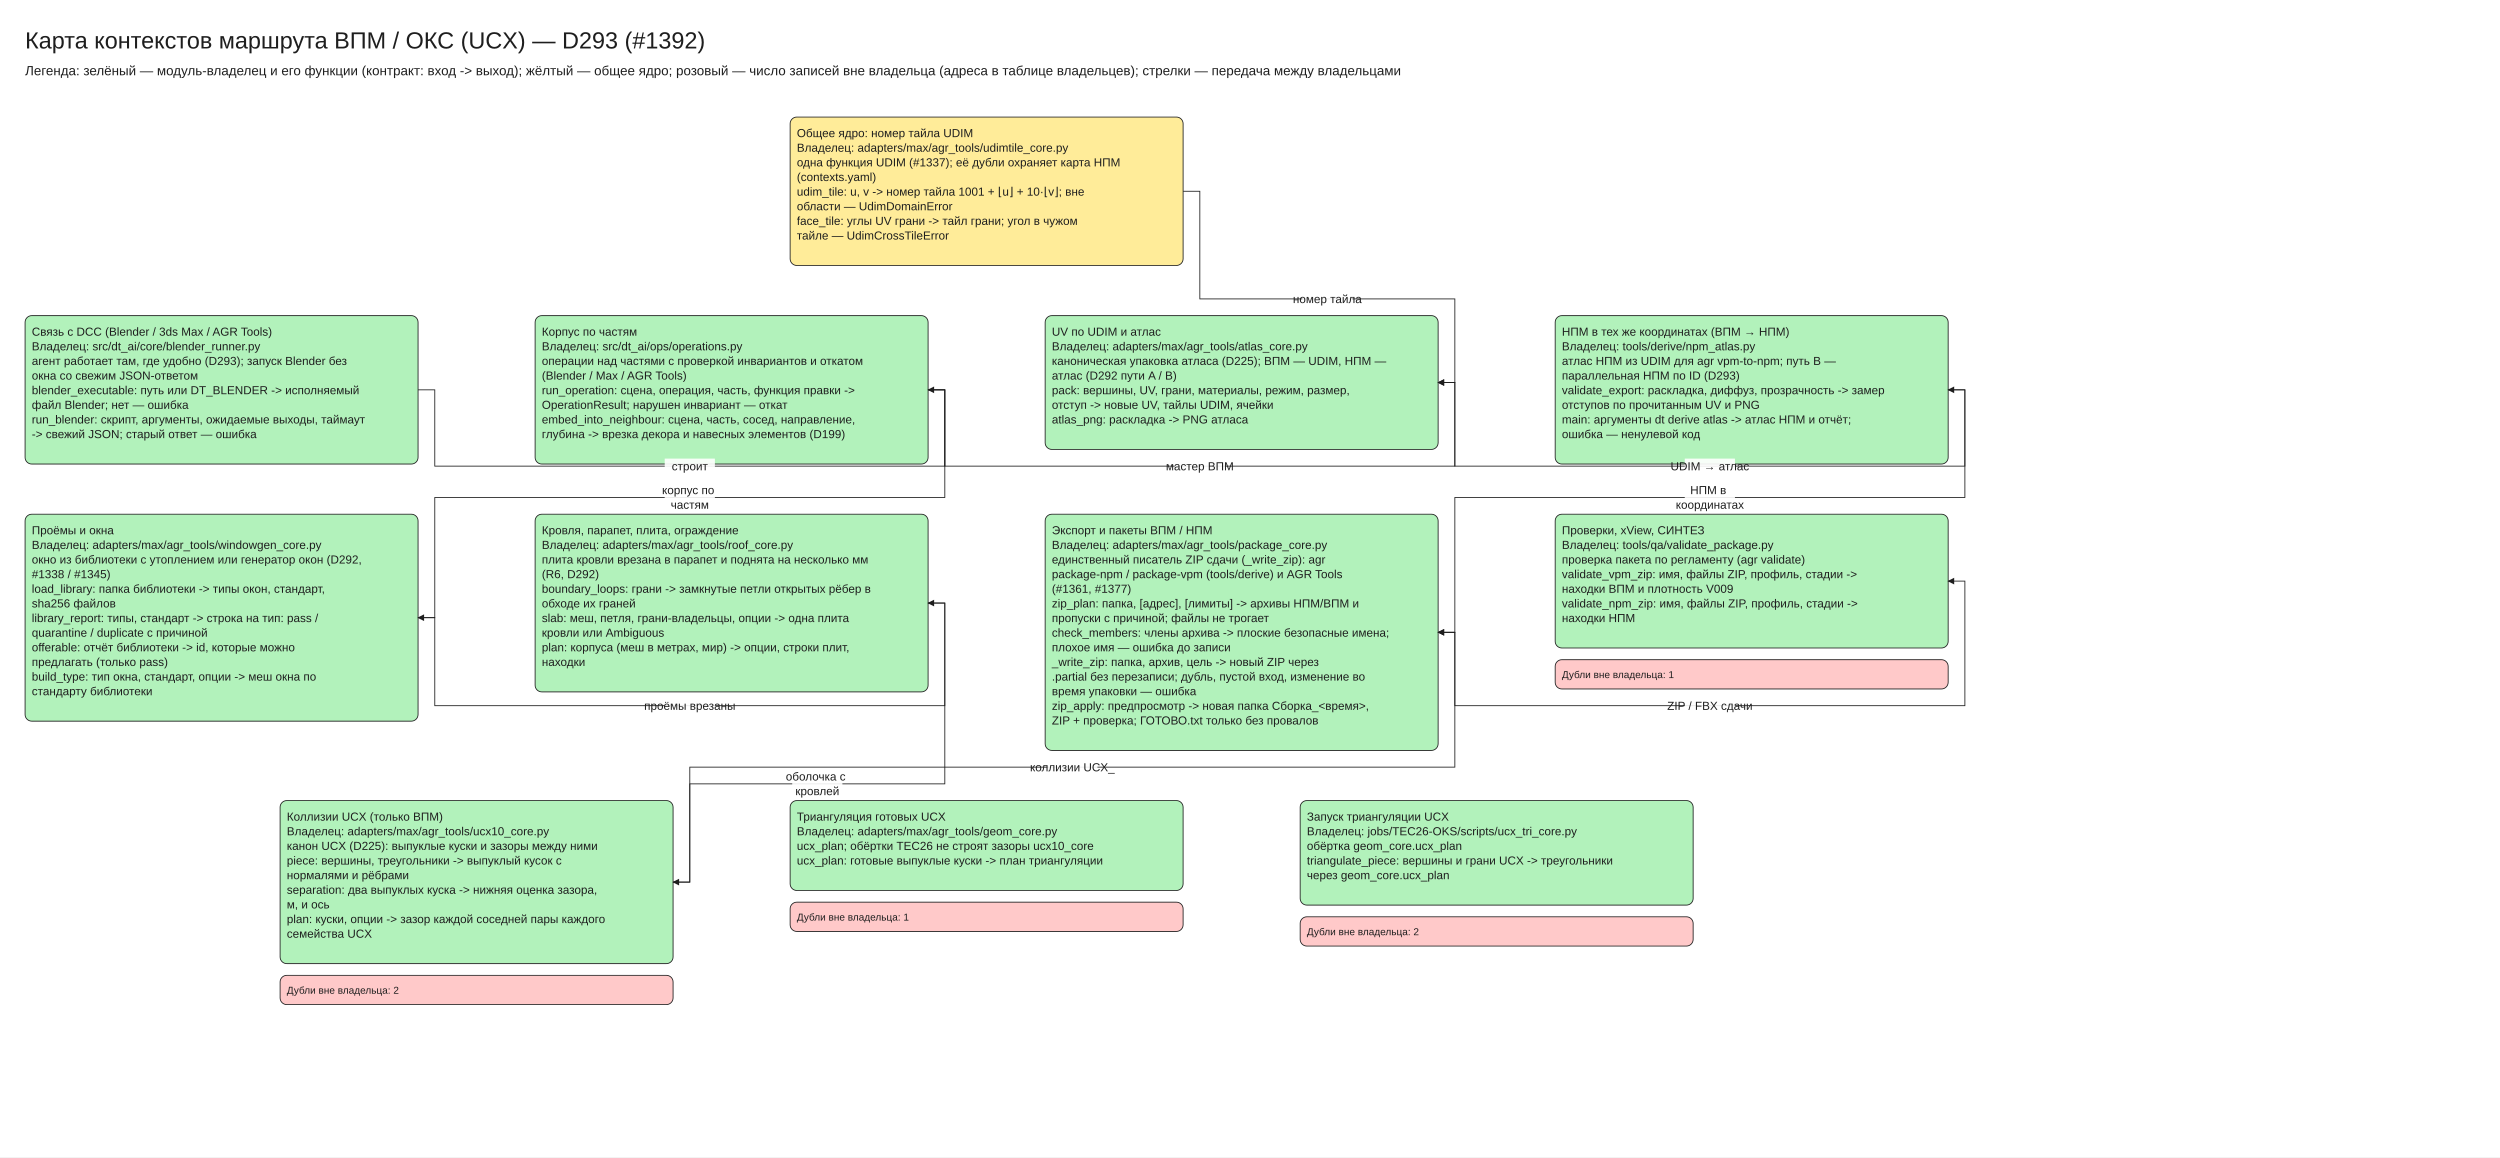
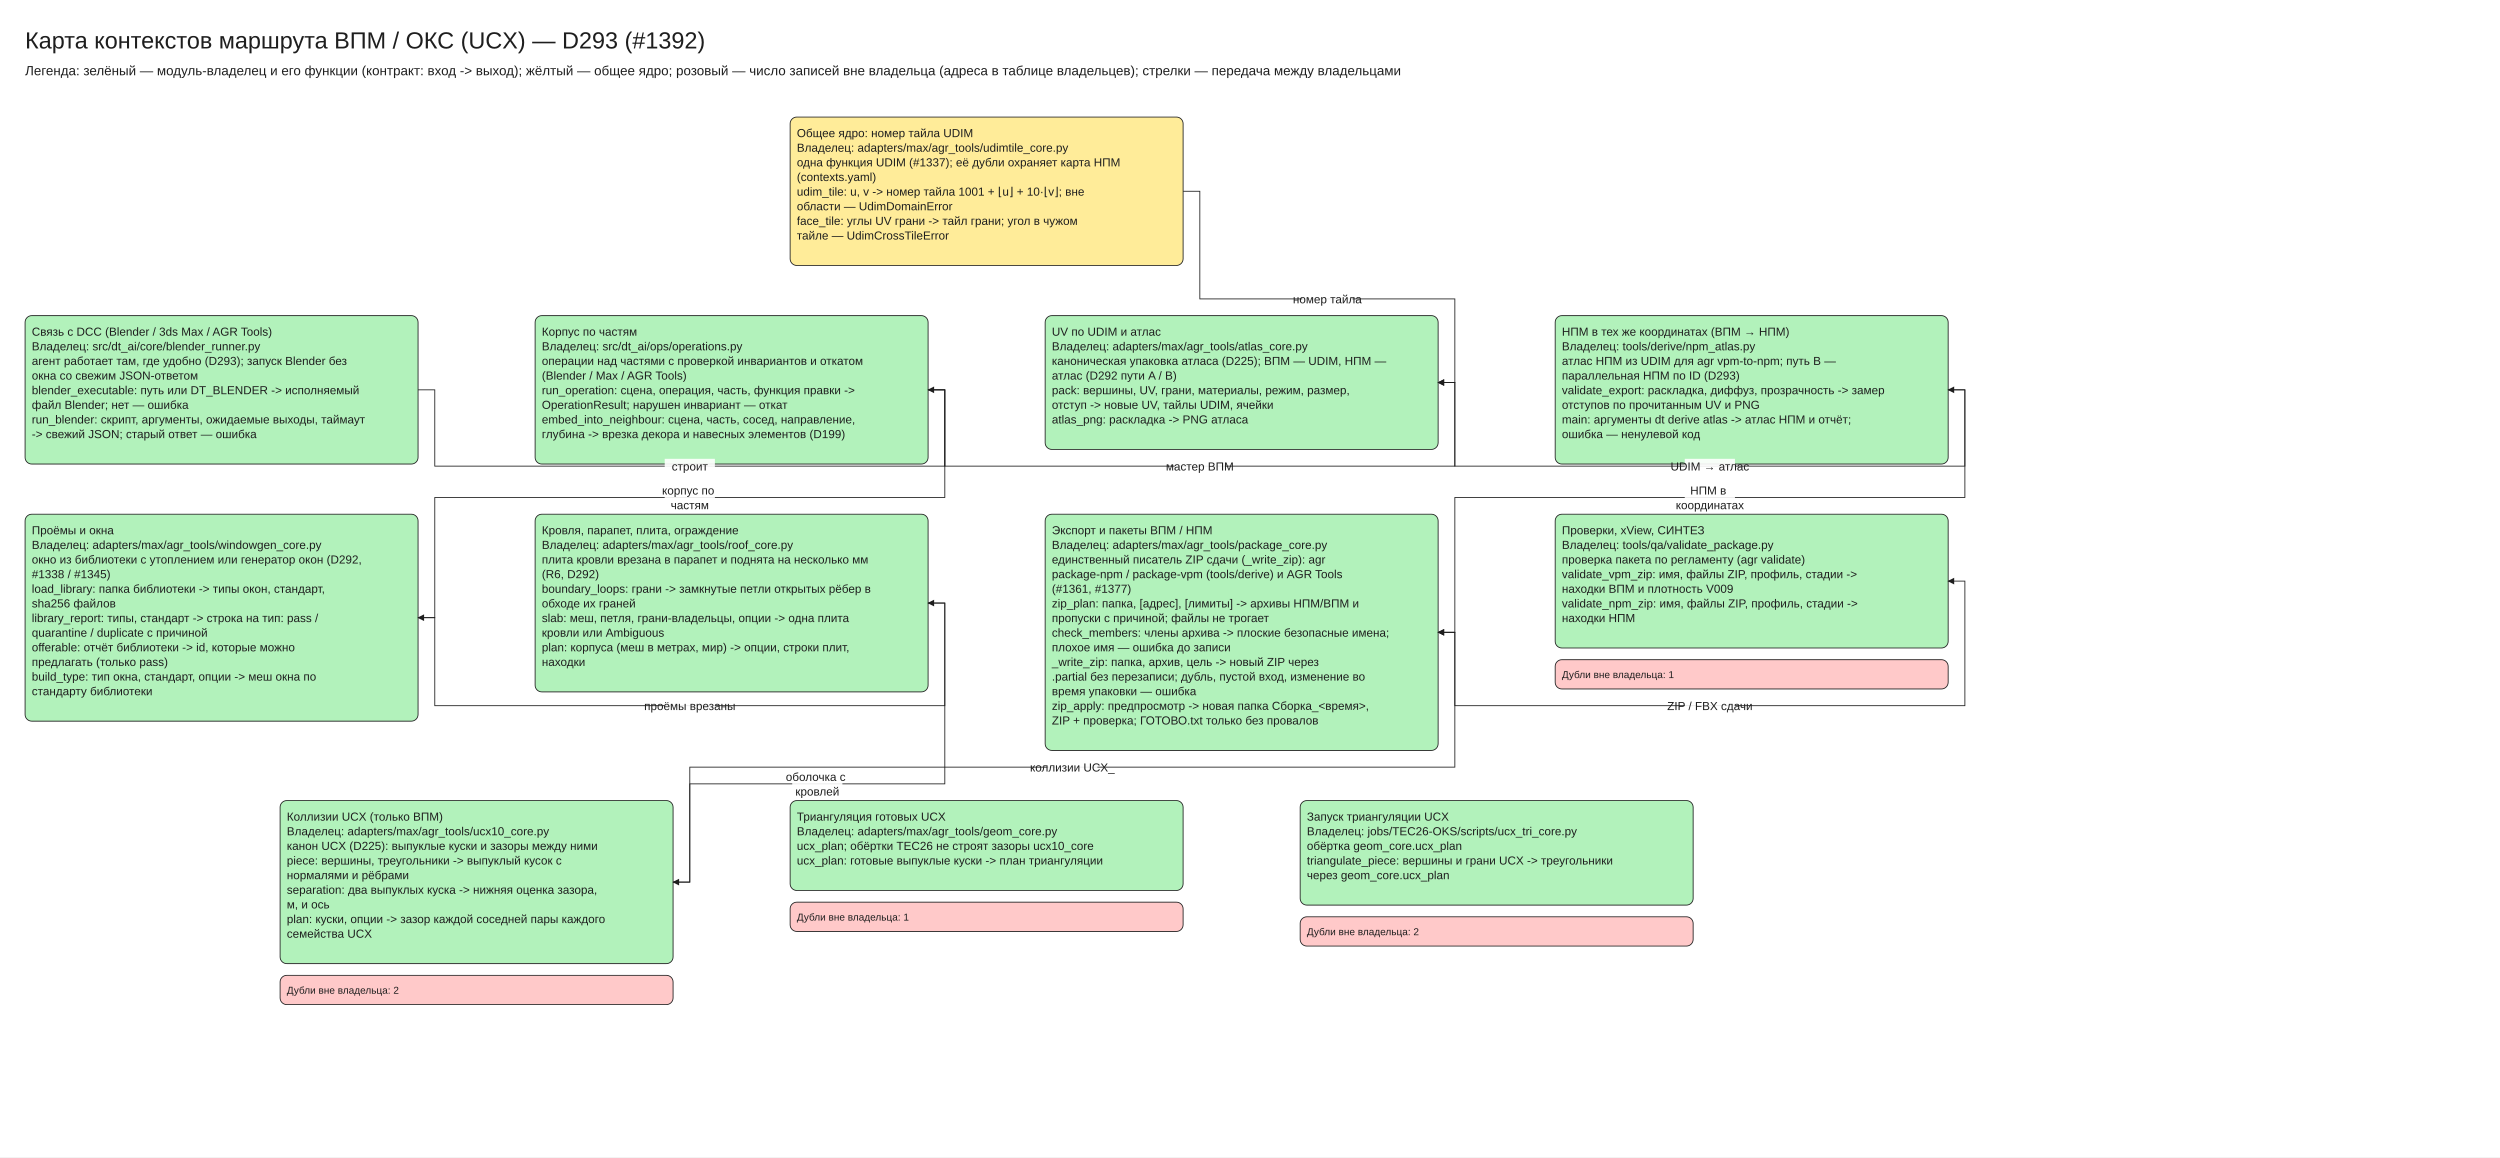
<svg xmlns="http://www.w3.org/2000/svg" viewBox="10 -30 2990 1384" width="2990" height="1384" font-family="Segoe UI, Arial, sans-serif">
  <defs>
    <marker id="arrow" viewBox="0 0 10 10" refX="9" refY="5" markerWidth="8" markerHeight="8" orient="auto-start-reverse">
      <path d="M0,0 L10,5 L0,10 z" fill="#1e1e1e" />
    </marker>
  </defs>
  <rect x="10" y="-30" width="2990" height="1384" fill="#ffffff" />
  <rect x="955.0" y="110" width="470" height="177.5" rx="8" fill="#ffec99" stroke="#1e1e1e" />
  <rect x="40" y="347.5" width="470" height="177.5" rx="8" fill="#b2f2bb" stroke="#1e1e1e" />
  <rect x="650" y="347.5" width="470" height="177.5" rx="8" fill="#b2f2bb" stroke="#1e1e1e" />
  <rect x="1260" y="347.5" width="470" height="160.0" rx="8" fill="#b2f2bb" stroke="#1e1e1e" />
  <rect x="1870" y="347.5" width="470" height="177.5" rx="8" fill="#b2f2bb" stroke="#1e1e1e" />
  <rect x="40.0" y="585.0" width="470" height="247.5" rx="8" fill="#b2f2bb" stroke="#1e1e1e" />
  <rect x="650.0" y="585.0" width="470" height="212.5" rx="8" fill="#b2f2bb" stroke="#1e1e1e" />
  <rect x="1260.0" y="585.0" width="470" height="282.5" rx="8" fill="#b2f2bb" stroke="#1e1e1e" />
  <rect x="1870.0" y="585.0" width="470" height="160.0" rx="8" fill="#b2f2bb" stroke="#1e1e1e" />
  <rect x="1870.0" y="759.0" width="470" height="35.0" rx="8" fill="#ffc9c9" stroke="#1e1e1e" />
  <rect x="345.0" y="927.5" width="470" height="195.0" rx="8" fill="#b2f2bb" stroke="#1e1e1e" />
  <rect x="345.0" y="1136.5" width="470" height="35.0" rx="8" fill="#ffc9c9" stroke="#1e1e1e" />
  <rect x="955.0" y="927.5" width="470" height="107.5" rx="8" fill="#b2f2bb" stroke="#1e1e1e" />
  <rect x="955.0" y="1049.0" width="470" height="35.0" rx="8" fill="#ffc9c9" stroke="#1e1e1e" />
  <rect x="1565.0" y="927.5" width="470" height="125.0" rx="8" fill="#b2f2bb" stroke="#1e1e1e" />
  <rect x="1565.0" y="1066.5" width="470" height="35.0" rx="8" fill="#ffc9c9" stroke="#1e1e1e" />
  <polyline points="510,436.25 530,436.25 530,527.5 1140,527.5 1140,436.25 1120,436.25" fill="none" stroke="#1e1e1e" marker-end="url(#arrow)" />
  <polyline points="1120,436.25 1140,436.25 1140,565.0 530.0,565.0 530.0,708.75 510.0,708.75" fill="none" stroke="#1e1e1e" marker-end="url(#arrow)" />
  <polyline points="510.0,708.75 530.0,708.75 530.0,814.0 1140.0,814.0 1140.0,691.25 1120.0,691.25" fill="none" stroke="#1e1e1e" marker-end="url(#arrow)" />
  <polyline points="1120.0,691.25 1140.0,691.25 1140.0,907.5 835.0,907.5 835.0,1025.0 815.0,1025.0" fill="none" stroke="#1e1e1e" marker-end="url(#arrow)" />
  <polyline points="1120,436.25 1140,436.25 1140,527.5 1750,527.5 1750,427.5 1730,427.5" fill="none" stroke="#1e1e1e" marker-end="url(#arrow)" />
  <polyline points="1425.0,198.75 1445.0,198.75 1445.0,327.5 1750.0,327.5 1750.0,427.5 1730.0,427.5" fill="none" stroke="#1e1e1e" marker-end="url(#arrow)" />
  <polyline points="1730,427.5 1750,427.5 1750,527.5 2360,527.5 2360,436.25 2340,436.25" fill="none" stroke="#1e1e1e" marker-end="url(#arrow)" />
  <polyline points="2340,436.25 2360,436.25 2360,565.0 1750.0,565.0 1750.0,726.25 1730.0,726.25" fill="none" stroke="#1e1e1e" marker-end="url(#arrow)" />
  <polyline points="815.0,1025.0 835.0,1025.0 835.0,887.5 1750.0,887.5 1750.0,726.25 1730.0,726.25" fill="none" stroke="#1e1e1e" marker-end="url(#arrow)" />
  <polyline points="1730.0,726.25 1750.0,726.25 1750.0,814.0 2360.0,814.0 2360.0,665.0 2340.0,665.0" fill="none" stroke="#1e1e1e" marker-end="url(#arrow)" />
  <text x="40" y="0" font-size="28" text-anchor="start" fill="#1e1e1e">
    <tspan x="40" dy="28">Карта контекстов маршрута ВПМ / ОКС (UCX) — D293 (#1392)</tspan>
  </text>
  <text x="40" y="44" font-size="16" text-anchor="start" fill="#1e1e1e">
    <tspan x="40" dy="16">Легенда: зелёный — модуль-владелец и его функции (контракт: вход -&gt; выход); жёлтый — общее ядро; розовый — число записей вне владельца (адреса в таблице владельцев); стрелки — передача между владельцами</tspan>
  </text>
  <text x="963.0" y="120.0" font-size="14" text-anchor="start" fill="#1e1e1e">
    <tspan x="963.0" dy="14">Общее ядро: номер тайла UDIM</tspan>
    <tspan x="963.0" dy="17.5">Владелец: adapters/max/agr_tools/udimtile_core.py</tspan>
    <tspan x="963.0" dy="17.5">одна функция UDIM (#1337); её дубли охраняет карта НПМ</tspan>
    <tspan x="963.0" dy="17.5">(contexts.yaml)</tspan>
    <tspan x="963.0" dy="17.5" />
    <tspan x="963.0" dy="17.5">udim_tile: u, v -&gt; номер тайла 1001 + ⌊u⌋ + 10·⌊v⌋; вне</tspan>
    <tspan x="963.0" dy="17.5">области — UdimDomainError</tspan>
    <tspan x="963.0" dy="17.5">face_tile: углы UV грани -&gt; тайл грани; угол в чужом</tspan>
    <tspan x="963.0" dy="17.5">тайле — UdimCrossTileError</tspan>
  </text>
  <text x="48" y="357.5" font-size="14" text-anchor="start" fill="#1e1e1e">
    <tspan x="48" dy="14">Связь с DCC (Blender / 3ds Max / AGR Tools)</tspan>
    <tspan x="48" dy="17.5">Владелец: src/dt_ai/core/blender_runner.py</tspan>
    <tspan x="48" dy="17.5">агент работает там, где удобно (D293); запуск Blender без</tspan>
    <tspan x="48" dy="17.5">окна со свежим JSON-ответом</tspan>
    <tspan x="48" dy="17.5" />
    <tspan x="48" dy="17.5">blender_executable: путь или DT_BLENDER -&gt; исполняемый</tspan>
    <tspan x="48" dy="17.5">файл Blender; нет — ошибка</tspan>
    <tspan x="48" dy="17.5">run_blender: скрипт, аргументы, ожидаемые выходы, таймаут</tspan>
    <tspan x="48" dy="17.5">-&gt; свежий JSON; старый ответ — ошибка</tspan>
  </text>
  <text x="658" y="357.5" font-size="14" text-anchor="start" fill="#1e1e1e">
    <tspan x="658" dy="14">Корпус по частям</tspan>
    <tspan x="658" dy="17.5">Владелец: src/dt_ai/ops/operations.py</tspan>
    <tspan x="658" dy="17.5">операции над частями с проверкой инвариантов и откатом</tspan>
    <tspan x="658" dy="17.5">(Blender / Max / AGR Tools)</tspan>
    <tspan x="658" dy="17.5" />
    <tspan x="658" dy="17.5">run_operation: сцена, операция, часть, функция правки -&gt;</tspan>
    <tspan x="658" dy="17.5">OperationResult; нарушен инвариант — откат</tspan>
    <tspan x="658" dy="17.5">embed_into_neighbour: сцена, часть, сосед, направление,</tspan>
    <tspan x="658" dy="17.5">глубина -&gt; врезка декора и навесных элементов (D199)</tspan>
  </text>
  <text x="1268" y="357.5" font-size="14" text-anchor="start" fill="#1e1e1e">
    <tspan x="1268" dy="14">UV по UDIM и атлас</tspan>
    <tspan x="1268" dy="17.5">Владелец: adapters/max/agr_tools/atlas_core.py</tspan>
    <tspan x="1268" dy="17.5">каноническая упаковка атласа (D225); ВПМ — UDIM, НПМ —</tspan>
    <tspan x="1268" dy="17.5">атлас (D292 пути A / B)</tspan>
    <tspan x="1268" dy="17.5" />
    <tspan x="1268" dy="17.5">pack: вершины, UV, грани, материалы, режим, размер,</tspan>
    <tspan x="1268" dy="17.5">отступ -&gt; новые UV, тайлы UDIM, ячейки</tspan>
    <tspan x="1268" dy="17.5">atlas_png: раскладка -&gt; PNG атласа</tspan>
  </text>
  <text x="1878" y="357.5" font-size="14" text-anchor="start" fill="#1e1e1e">
    <tspan x="1878" dy="14">НПМ в тех же координатах (ВПМ → НПМ)</tspan>
    <tspan x="1878" dy="17.5">Владелец: tools/derive/npm_atlas.py</tspan>
    <tspan x="1878" dy="17.5">атлас НПМ из UDIM для agr vpm-to-npm; путь B —</tspan>
    <tspan x="1878" dy="17.5">параллельная НПМ по ID (D293)</tspan>
    <tspan x="1878" dy="17.5" />
    <tspan x="1878" dy="17.5">validate_export: раскладка, диффуз, прозрачность -&gt; замер</tspan>
    <tspan x="1878" dy="17.5">отступов по прочитанным UV и PNG</tspan>
    <tspan x="1878" dy="17.5">main: аргументы dt derive atlas -&gt; атлас НПМ и отчёт;</tspan>
    <tspan x="1878" dy="17.5">ошибка — ненулевой код</tspan>
  </text>
  <text x="48.0" y="595.0" font-size="14" text-anchor="start" fill="#1e1e1e">
    <tspan x="48.0" dy="14">Проёмы и окна</tspan>
    <tspan x="48.0" dy="17.5">Владелец: adapters/max/agr_tools/windowgen_core.py</tspan>
    <tspan x="48.0" dy="17.5">окно из библиотеки с утоплением или генератор окон (D292,</tspan>
    <tspan x="48.0" dy="17.5">#1338 / #1345)</tspan>
    <tspan x="48.0" dy="17.5" />
    <tspan x="48.0" dy="17.5">load_library: папка библиотеки -&gt; типы окон, стандарт,</tspan>
    <tspan x="48.0" dy="17.5">sha256 файлов</tspan>
    <tspan x="48.0" dy="17.5">library_report: типы, стандарт -&gt; строка на тип: pass /</tspan>
    <tspan x="48.0" dy="17.5">quarantine / duplicate с причиной</tspan>
    <tspan x="48.0" dy="17.5">offerable: отчёт библиотеки -&gt; id, которые можно</tspan>
    <tspan x="48.0" dy="17.5">предлагать (только pass)</tspan>
    <tspan x="48.0" dy="17.5">build_type: тип окна, стандарт, опции -&gt; меш окна по</tspan>
    <tspan x="48.0" dy="17.5">стандарту библиотеки</tspan>
  </text>
  <text x="658.0" y="595.0" font-size="14" text-anchor="start" fill="#1e1e1e">
    <tspan x="658.0" dy="14">Кровля, парапет, плита, ограждение</tspan>
    <tspan x="658.0" dy="17.5">Владелец: adapters/max/agr_tools/roof_core.py</tspan>
    <tspan x="658.0" dy="17.5">плита кровли врезана в парапет и поднята на несколько мм</tspan>
    <tspan x="658.0" dy="17.5">(R6, D292)</tspan>
    <tspan x="658.0" dy="17.5" />
    <tspan x="658.0" dy="17.5">boundary_loops: грани -&gt; замкнутые петли открытых рёбер в</tspan>
    <tspan x="658.0" dy="17.5">обходе их граней</tspan>
    <tspan x="658.0" dy="17.5">slab: меш, петля, грани-владельцы, опции -&gt; одна плита</tspan>
    <tspan x="658.0" dy="17.5">кровли или Ambiguous</tspan>
    <tspan x="658.0" dy="17.5">plan: корпуса (меш в метрах, мир) -&gt; опции, строки плит,</tspan>
    <tspan x="658.0" dy="17.5">находки</tspan>
  </text>
  <text x="1268.0" y="595.0" font-size="14" text-anchor="start" fill="#1e1e1e">
    <tspan x="1268.0" dy="14">Экспорт и пакеты ВПМ / НПМ</tspan>
    <tspan x="1268.0" dy="17.5">Владелец: adapters/max/agr_tools/package_core.py</tspan>
    <tspan x="1268.0" dy="17.5">единственный писатель ZIP сдачи (_write_zip): agr</tspan>
    <tspan x="1268.0" dy="17.5">package-npm / package-vpm (tools/derive) и AGR Tools</tspan>
    <tspan x="1268.0" dy="17.5">(#1361, #1377)</tspan>
    <tspan x="1268.0" dy="17.5" />
    <tspan x="1268.0" dy="17.5">zip_plan: папка, [адрес], [лимиты] -&gt; архивы НПМ/ВПМ и</tspan>
    <tspan x="1268.0" dy="17.5">пропуски с причиной; файлы не трогает</tspan>
    <tspan x="1268.0" dy="17.5">check_members: члены архива -&gt; плоские безопасные имена;</tspan>
    <tspan x="1268.0" dy="17.5">плохое имя — ошибка до записи</tspan>
    <tspan x="1268.0" dy="17.5">_write_zip: папка, архив, цель -&gt; новый ZIP через</tspan>
    <tspan x="1268.0" dy="17.5">.partial без перезаписи; дубль, пустой вход, изменение во</tspan>
    <tspan x="1268.0" dy="17.5">время упаковки — ошибка</tspan>
    <tspan x="1268.0" dy="17.5">zip_apply: предпросмотр -&gt; новая папка Сборка_&lt;время&gt;,</tspan>
    <tspan x="1268.0" dy="17.5">ZIP + проверка; ГОТОВО.txt только без провалов</tspan>
  </text>
  <text x="1878.0" y="595.0" font-size="14" text-anchor="start" fill="#1e1e1e">
    <tspan x="1878.0" dy="14">Проверки, xView, СИНТЕЗ</tspan>
    <tspan x="1878.0" dy="17.5">Владелец: tools/qa/validate_package.py</tspan>
    <tspan x="1878.0" dy="17.5">проверка пакета по регламенту (agr validate)</tspan>
    <tspan x="1878.0" dy="17.5" />
    <tspan x="1878.0" dy="17.5">validate_vpm_zip: имя, файлы ZIP, профиль, стадии -&gt;</tspan>
    <tspan x="1878.0" dy="17.5">находки ВПМ и плотность V009</tspan>
    <tspan x="1878.0" dy="17.5">validate_npm_zip: имя, файлы ZIP, профиль, стадии -&gt;</tspan>
    <tspan x="1878.0" dy="17.5">находки НПМ</tspan>
  </text>
  <text x="1878.0" y="769.0" font-size="12" text-anchor="start" fill="#1e1e1e">
    <tspan x="1878.0" dy="12">Дубли вне владельца: 1</tspan>
  </text>
  <text x="353.0" y="937.5" font-size="14" text-anchor="start" fill="#1e1e1e">
    <tspan x="353.0" dy="14">Коллизии UCX (только ВПМ)</tspan>
    <tspan x="353.0" dy="17.5">Владелец: adapters/max/agr_tools/ucx10_core.py</tspan>
    <tspan x="353.0" dy="17.5">канон UCX (D225): выпуклые куски и зазоры между ними</tspan>
    <tspan x="353.0" dy="17.5" />
    <tspan x="353.0" dy="17.5">piece: вершины, треугольники -&gt; выпуклый кусок с</tspan>
    <tspan x="353.0" dy="17.5">нормалями и рёбрами</tspan>
    <tspan x="353.0" dy="17.5">separation: два выпуклых куска -&gt; нижняя оценка зазора,</tspan>
    <tspan x="353.0" dy="17.5">м, и ось</tspan>
    <tspan x="353.0" dy="17.5">plan: куски, опции -&gt; зазор каждой соседней пары каждого</tspan>
    <tspan x="353.0" dy="17.5">семейства UCX</tspan>
  </text>
  <text x="353.0" y="1146.5" font-size="12" text-anchor="start" fill="#1e1e1e">
    <tspan x="353.0" dy="12">Дубли вне владельца: 2</tspan>
  </text>
  <text x="963.0" y="937.5" font-size="14" text-anchor="start" fill="#1e1e1e">
    <tspan x="963.0" dy="14">Триангуляция готовых UCX</tspan>
    <tspan x="963.0" dy="17.5">Владелец: adapters/max/agr_tools/geom_core.py</tspan>
    <tspan x="963.0" dy="17.5">ucx_plan; обёртки TEC26 не строят зазоры ucx10_core</tspan>
    <tspan x="963.0" dy="17.5" />
    <tspan x="963.0" dy="17.5">ucx_plan: готовые выпуклые куски -&gt; план триангуляции</tspan>
  </text>
  <text x="963.0" y="1059.0" font-size="12" text-anchor="start" fill="#1e1e1e">
    <tspan x="963.0" dy="12">Дубли вне владельца: 1</tspan>
  </text>
  <text x="1573.0" y="937.5" font-size="14" text-anchor="start" fill="#1e1e1e">
    <tspan x="1573.0" dy="14">Запуск триангуляции UCX</tspan>
    <tspan x="1573.0" dy="17.5">Владелец: jobs/TEC26-OKS/scripts/ucx_tri_core.py</tspan>
    <tspan x="1573.0" dy="17.5">обёртка geom_core.ucx_plan</tspan>
    <tspan x="1573.0" dy="17.5" />
    <tspan x="1573.0" dy="17.5">triangulate_piece: вершины и грани UCX -&gt; треугольники</tspan>
    <tspan x="1573.0" dy="17.5">через geom_core.ucx_plan</tspan>
  </text>
  <text x="1573.0" y="1076.5" font-size="12" text-anchor="start" fill="#1e1e1e">
    <tspan x="1573.0" dy="12">Дубли вне владельца: 2</tspan>
  </text>
-   <rect x="805.0" y="518.5" width="60" height="17.5" fill="#ffffff" opacity="0.9" />
-   <text x="835.0" y="518.5" font-size="14" text-anchor="middle" fill="#1e1e1e">
+   <rect x="805.0" y="518.75" width="60" height="17.5" fill="#ffffff" opacity="0.9" />
+   <text x="835.0" y="518.75" font-size="14" text-anchor="middle" fill="#1e1e1e">
    <tspan x="835.0" dy="14">строит</tspan>
  </text>
-   <rect x="805.0" y="547.0" width="60" height="35.0" fill="#ffffff" opacity="0.9" />
-   <text x="835.0" y="547.0" font-size="14" text-anchor="middle" fill="#1e1e1e">
+   <rect x="805.0" y="547.5" width="60" height="35.0" fill="#ffffff" opacity="0.9" />
+   <text x="835.0" y="547.5" font-size="14" text-anchor="middle" fill="#1e1e1e">
    <tspan x="835.0" dy="14">корпус по</tspan>
    <tspan x="835.0" dy="17.5">частям</tspan>
  </text>
-   <rect x="805.0" y="805.0" width="60" height="17.5" fill="#ffffff" opacity="0.9" />
-   <text x="835.0" y="805.0" font-size="14" text-anchor="middle" fill="#1e1e1e">
+   <rect x="805.0" y="805.25" width="60" height="17.5" fill="#ffffff" opacity="0.9" />
+   <text x="835.0" y="805.25" font-size="14" text-anchor="middle" fill="#1e1e1e">
    <tspan x="835.0" dy="14">проёмы врезаны</tspan>
  </text>
-   <rect x="957.5" y="889.5" width="60" height="35.0" fill="#ffffff" opacity="0.9" />
-   <text x="987.5" y="889.5" font-size="14" text-anchor="middle" fill="#1e1e1e">
+   <rect x="957.5" y="890.0" width="60" height="35.0" fill="#ffffff" opacity="0.9" />
+   <text x="987.5" y="890.0" font-size="14" text-anchor="middle" fill="#1e1e1e">
    <tspan x="987.5" dy="14">оболочка с</tspan>
    <tspan x="987.5" dy="17.5">кровлей</tspan>
  </text>
-   <rect x="1415.0" y="518.5" width="60" height="17.5" fill="#ffffff" opacity="0.9" />
-   <text x="1445.0" y="518.5" font-size="14" text-anchor="middle" fill="#1e1e1e">
+   <rect x="1415.0" y="518.75" width="60" height="17.5" fill="#ffffff" opacity="0.9" />
+   <text x="1445.0" y="518.75" font-size="14" text-anchor="middle" fill="#1e1e1e">
    <tspan x="1445.0" dy="14">мастер ВПМ</tspan>
  </text>
-   <rect x="1567.5" y="318.5" width="60" height="17.5" fill="#ffffff" opacity="0.9" />
-   <text x="1597.5" y="318.5" font-size="14" text-anchor="middle" fill="#1e1e1e">
+   <rect x="1567.5" y="318.75" width="60" height="17.5" fill="#ffffff" opacity="0.9" />
+   <text x="1597.5" y="318.75" font-size="14" text-anchor="middle" fill="#1e1e1e">
    <tspan x="1597.5" dy="14">номер тайла</tspan>
  </text>
-   <rect x="2025.0" y="518.5" width="60" height="17.5" fill="#ffffff" opacity="0.9" />
-   <text x="2055.0" y="518.5" font-size="14" text-anchor="middle" fill="#1e1e1e">
+   <rect x="2025.0" y="518.75" width="60" height="17.5" fill="#ffffff" opacity="0.9" />
+   <text x="2055.0" y="518.75" font-size="14" text-anchor="middle" fill="#1e1e1e">
    <tspan x="2055.0" dy="14">UDIM → атлас</tspan>
  </text>
-   <rect x="2025.0" y="547.0" width="60" height="35.0" fill="#ffffff" opacity="0.9" />
-   <text x="2055.0" y="547.0" font-size="14" text-anchor="middle" fill="#1e1e1e">
+   <rect x="2025.0" y="547.5" width="60" height="35.0" fill="#ffffff" opacity="0.9" />
+   <text x="2055.0" y="547.5" font-size="14" text-anchor="middle" fill="#1e1e1e">
    <tspan x="2055.0" dy="14">НПМ в</tspan>
    <tspan x="2055.0" dy="17.5">координатах</tspan>
  </text>
-   <rect x="1262.5" y="878.5" width="60" height="17.5" fill="#ffffff" opacity="0.9" />
-   <text x="1292.5" y="878.5" font-size="14" text-anchor="middle" fill="#1e1e1e">
+   <rect x="1262.5" y="878.75" width="60" height="17.5" fill="#ffffff" opacity="0.9" />
+   <text x="1292.5" y="878.75" font-size="14" text-anchor="middle" fill="#1e1e1e">
    <tspan x="1292.5" dy="14">коллизии UCX_</tspan>
  </text>
-   <rect x="2025.0" y="805.0" width="60" height="17.5" fill="#ffffff" opacity="0.9" />
-   <text x="2055.0" y="805.0" font-size="14" text-anchor="middle" fill="#1e1e1e">
+   <rect x="2025.0" y="805.25" width="60" height="17.5" fill="#ffffff" opacity="0.9" />
+   <text x="2055.0" y="805.25" font-size="14" text-anchor="middle" fill="#1e1e1e">
    <tspan x="2055.0" dy="14">ZIP / FBX сдачи</tspan>
  </text>
</svg>
